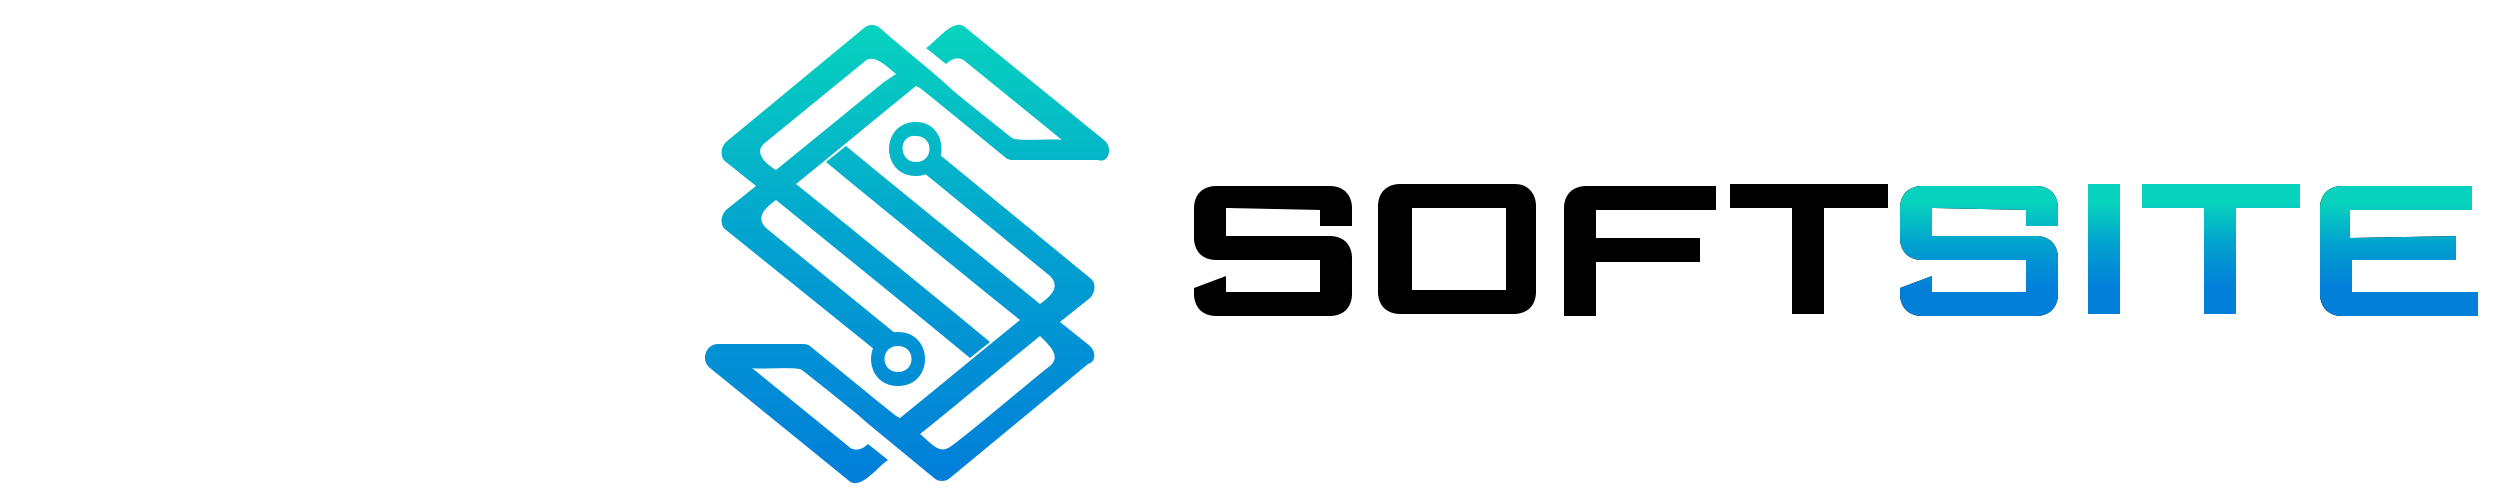
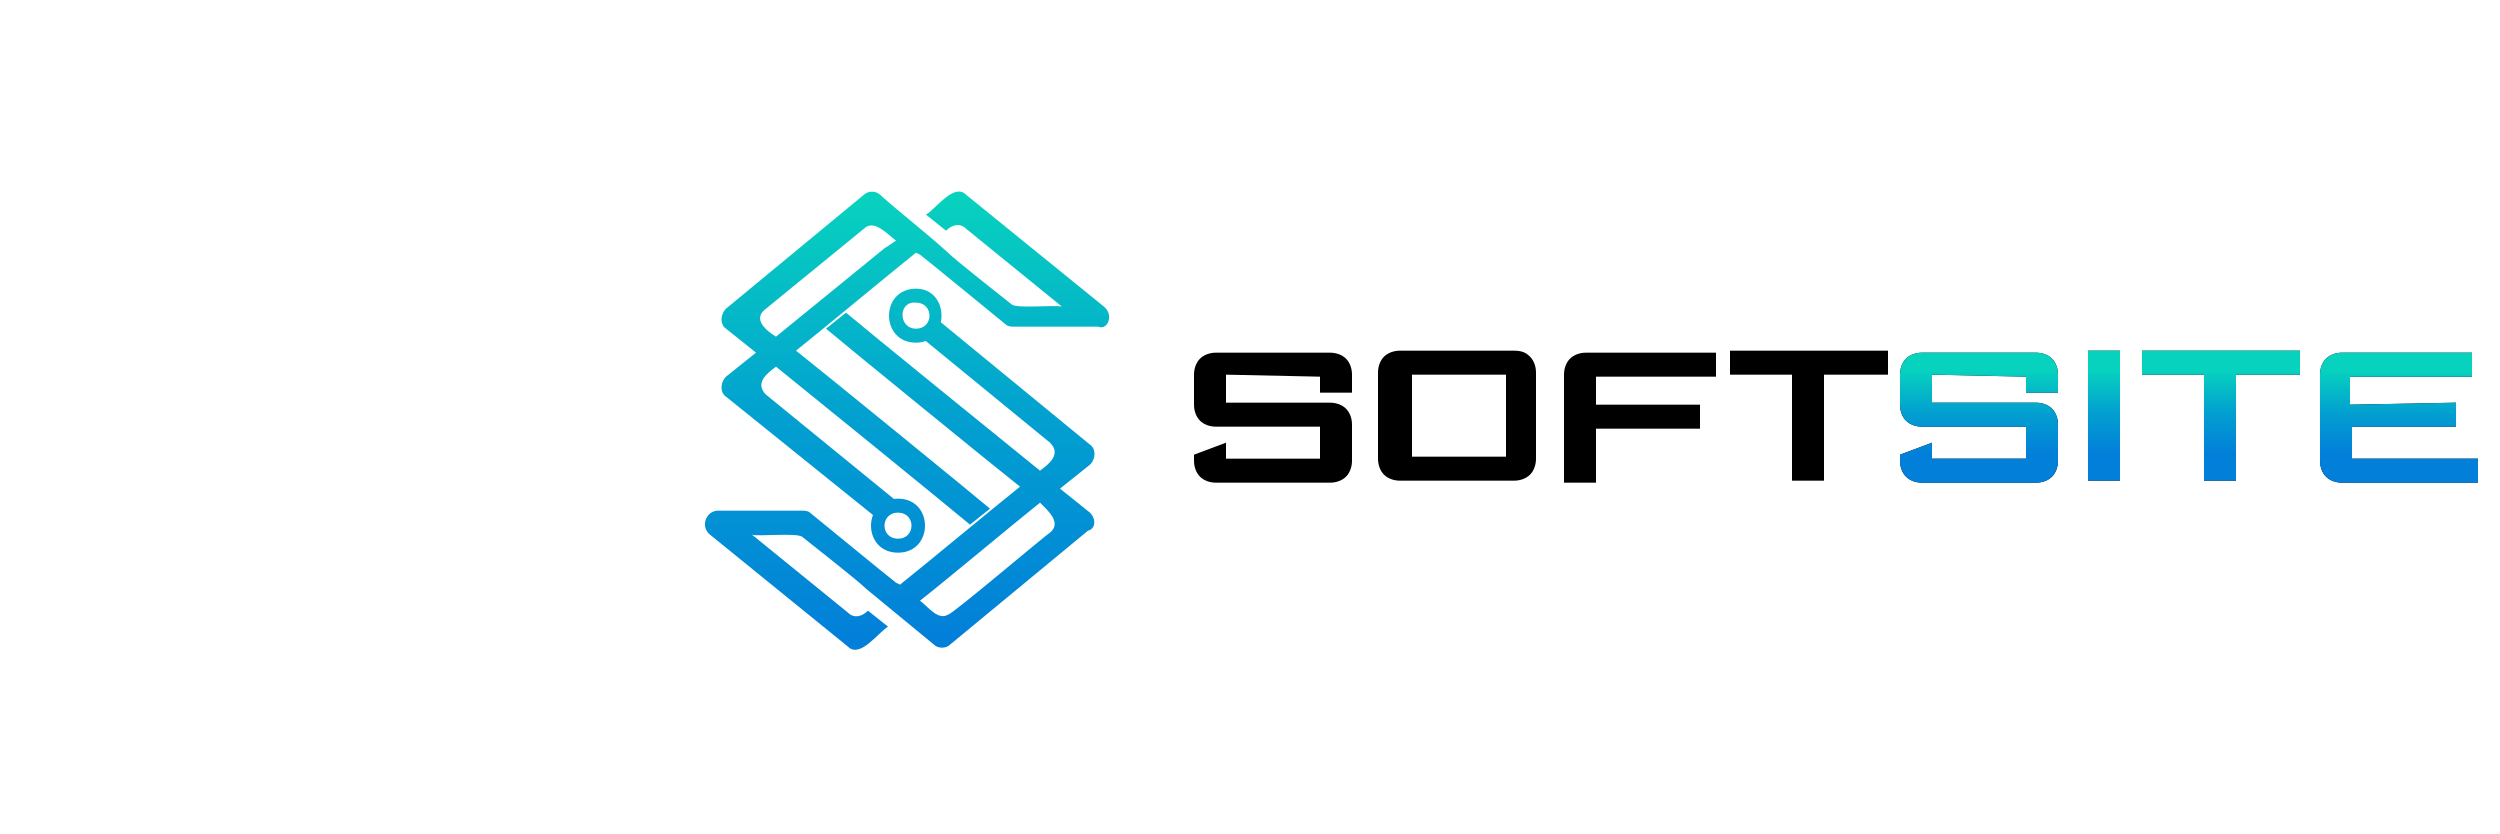
- <svg xmlns="http://www.w3.org/2000/svg" version="1.1" id="Layer_1" width="500" height="100" x="0px" y="0px" viewBox="0 0 125 25" xml:space="preserve">
+ <svg xmlns="http://www.w3.org/2000/svg" version="1.1" id="Layer_1" width="300" height="100" x="0px" y="0px" viewBox="0 0 125 25" xml:space="preserve">
  <style type="text/css">
	.st0{display:none;fill:#17161A;}
	.st1{display:none;fill:#02A0D0;}
	.st2{fill:#000000;}
	.st3{fill:url(#SVGID_1_);}
	.st4{fill:url(#SVGID_2_);}
	.st5{fill:url(#SVGID_3_);}
	.st6{fill:url(#SVGID_4_);}
	.st7{fill:url(#SVGID_5_);}
	.st8{fill:url(#SVGID_6_);}
	.st9{fill:url(#SVGID_7_);}
	.st10{fill:url(#SVGID_8_);}
</style>
  <path class="st0" d="M39.9,23c-1.6,0-2.9-0.3-4.1-1c-1.2-0.6-2.1-1.6-2.7-2.7c-0.6-1.2-1-2.6-1-4.1V9.8c0-1.5,0.3-2.9,1-4.1  c0.7-1.2,1.6-2.1,2.8-2.8C37,2.3,38.4,2,40,2h3.2c1.5,0,2.9,0.3,4,0.9c1.2,0.6,2.1,1.5,2.7,2.6c0.6,1.1,1,2.4,1,3.9h-4.1  c0-1.2-0.3-2.1-1-2.8c-0.6-0.7-1.5-1.1-2.6-1.1H40c-1.1,0-2.1,0.4-2.7,1.2c-0.7,0.8-1,1.9-1,3.2v5c0,1.3,0.3,2.4,1,3.2  c0.7,0.8,1.6,1.2,2.6,1.2h3.3c1.1,0,1.9-0.4,2.6-1.2c0.7-0.8,1-1.9,1-3.2h4.1c0,1.6-0.3,3-1,4.2c-0.6,1.2-1.6,2.1-2.7,2.8  c-1.2,0.6-2.5,1-4.1,1H39.9z" />
  <path class="st0" d="M53.5,7.9h4v1.9c0.4-0.6,1-1.1,1.7-1.4c0.8-0.4,1.6-0.6,2.4-0.6h2.2v3.6h-2.2c-1.1,0-2,0.3-2.8,1  c-0.7,0.6-1.1,1.5-1.1,2.5V23h-4.3V7.9z" />
  <path class="st0" d="M73,23c-1.3,0-2.4-0.2-3.4-0.7c-1-0.5-1.7-1.1-2.3-1.9c-0.6-0.8-0.8-1.8-0.8-2.9v-3.8c0-1.2,0.3-2.2,0.8-3.1  c0.6-0.9,1.3-1.6,2.3-2.1c1-0.5,2.1-0.7,3.4-0.7h2.5c2,0,3.5,0.5,4.7,1.6c1.2,1.1,1.8,2.5,1.8,4.2v3.1H70.6v0.7  c0,0.6,0.2,1.2,0.6,1.6c0.4,0.4,1,0.6,1.7,0.6h2.4c0.7,0,1.3-0.1,1.7-0.4c0.4-0.3,0.7-0.7,0.7-1.2h4.1c0,1-0.3,1.8-0.8,2.6  s-1.3,1.4-2.3,1.8c-1,0.4-2.1,0.6-3.4,0.6H73z M77.8,13.9v-0.2c0-0.8-0.2-1.4-0.6-1.8c-0.4-0.5-1-0.7-1.7-0.7H73  c-0.7,0-1.3,0.2-1.8,0.7c-0.4,0.5-0.7,1.1-0.7,1.9v0.1H77.8z" />
  <path class="st0" d="M89.7,23c-1.6,0-2.8-0.4-3.8-1.1c-1-0.8-1.4-1.8-1.4-3v-1.1c0-1.2,0.5-2.2,1.5-3c1-0.8,2.3-1.1,3.9-1.1h1.8  c0.5,0,1.1,0.1,1.7,0.2c0.6,0.1,1.1,0.3,1.6,0.6v-1.5c0-0.5-0.2-0.9-0.5-1.2c-0.3-0.3-0.7-0.5-1.3-0.5h-2.6c-0.6,0-1,0.1-1.3,0.4  c-0.3,0.3-0.5,0.6-0.5,1h-3.9c0-1.4,0.5-2.6,1.6-3.4c1.1-0.9,2.5-1.3,4.2-1.3h2.6c1.8,0,3.2,0.5,4.2,1.4c1.1,0.9,1.6,2.1,1.6,3.6  v9.9h-3.8V21c-0.5,0.6-1.1,1.1-1.8,1.5c-0.7,0.4-1.4,0.5-2.1,0.5H89.7z M91.9,19.9c0.7,0,1.4-0.2,2-0.6c0.6-0.4,1-0.9,1.3-1.5v-0.5  c-0.3-0.2-0.8-0.4-1.3-0.6c-0.6-0.1-1.2-0.2-1.8-0.2h-1.9c-0.5,0-0.9,0.1-1.2,0.4c-0.3,0.2-0.4,0.5-0.4,0.9v0.8  c0,0.4,0.2,0.7,0.5,0.9c0.3,0.2,0.8,0.4,1.3,0.4H91.9z" />
  <path class="st1" d="M107.8,23c-1.8,0-3.3-0.5-4.4-1.4c-1.1-0.9-1.7-2.2-1.7-3.7h4c0,0.5,0.2,1,0.5,1.3c0.4,0.3,0.9,0.5,1.5,0.5h2.7  c1.2,0,1.8-0.3,1.8-1v-0.5c0-0.2-0.1-0.4-0.3-0.5c-0.2-0.2-0.5-0.3-0.8-0.4l-5.2-0.9c-1.2-0.2-2.2-0.6-2.9-1.3  c-0.7-0.7-1.1-1.4-1.1-2.3v-1c0-1.3,0.5-2.2,1.6-2.9c1.1-0.7,2.5-1.1,4.4-1.1h2.3c1.7,0,3,0.4,4.1,1.3c1,0.9,1.6,2,1.6,3.4h-4  c0-0.4-0.1-0.8-0.5-1c-0.3-0.3-0.7-0.4-1.1-0.4H108c-1.3,0-2,0.3-2,0.9v0.5c0,0.2,0.1,0.4,0.2,0.6c0.2,0.1,0.4,0.2,0.8,0.3l5.5,1  c1.1,0.2,2.1,0.6,2.8,1.3c0.7,0.6,1.1,1.3,1.1,2.1v1.1c0,1.3-0.5,2.3-1.6,3c-1.1,0.7-2.5,1.1-4.3,1.1H107.8z" />
  <path class="st0" d="M125.7,23c-1.3,0-2.5-0.2-3.5-0.7c-1-0.5-1.8-1.2-2.4-2.1c-0.5-0.9-0.8-1.9-0.8-3.1v-3.4c0-1.2,0.3-2.2,0.9-3.1  c0.6-0.9,1.4-1.6,2.4-2.1c1-0.5,2.2-0.7,3.5-0.7h2.8c1.3,0,2.5,0.2,3.5,0.7c1,0.5,1.8,1.2,2.4,2.1c0.6,0.9,0.9,1.9,0.9,3.1v3.4  c0,1.2-0.3,2.2-0.9,3.1c-0.6,0.9-1.4,1.6-2.4,2.1c-1,0.5-2.2,0.7-3.5,0.7H125.7z M128.5,19.6c0.8,0,1.4-0.2,1.9-0.7  c0.5-0.5,0.7-1.2,0.7-2V14c0-0.8-0.2-1.4-0.7-1.9c-0.5-0.5-1.1-0.8-1.8-0.8h-2.7c-0.8,0-1.4,0.3-1.8,0.8c-0.5,0.5-0.7,1.1-0.7,1.9  v2.8c0,0.8,0.2,1.5,0.7,2c0.5,0.5,1.1,0.7,1.8,0.7H128.5z" />
  <path class="st0" d="M140.4,11.6h-2.5V8.1h2.5v-1c0-1.6,0.5-2.9,1.5-3.8c1-0.9,2.4-1.4,4.2-1.4h2.1v3.5h-2c-0.6,0-1.1,0.1-1.4,0.4  c-0.3,0.3-0.4,0.7-0.4,1.3v0.9h3.5v3.5h-3.5V23h-4V11.6z" />
  <path class="st0" d="M159,23c-1.9,0-3.2-0.4-4.1-1.2c-0.9-0.8-1.3-2-1.3-3.7v-6.5h-2.8V8.2h2.9V3.7h4.2v4.5h4.1v3.4h-4.1v6.3  c0,0.6,0.1,1,0.3,1.2c0.2,0.3,0.6,0.4,1.1,0.4h2.7V23H159z" />
  <path class="st1" d="M7.7,1.6C7.2,2.5,6.6,3.6,6.4,4L6,4.8l0.4,0.8C6.7,6.3,6.8,6.4,7,6.2C7.1,6,8,4.6,8.9,3l1.7-3H9.6H8.7L7.7,1.6z  " />
  <path class="st1" d="M9.5,3.7L7.4,7.3l0.4,0.8C8,8.5,8.2,8.9,8.3,8.9c0.1,0,4.8-8.2,5-8.7C13.3,0.1,13,0,12.4,0h-0.9L9.5,3.7z" />
  <path class="st1" d="M13.7,1.2c-1.9,3.4-4.5,8-4.7,8.3C8.8,9.9,8.9,10,9.3,10.8c0.3,0.6,0.5,0.7,0.6,0.6c0.1-0.1,1.3-2.3,2.6-4.7  L15,2.2l1.2-0.1l1.2-0.1l-0.6-1L16.4,0h-1h-1L13.7,1.2z" />
  <path class="st1" d="M3.3,3.7L2.8,4.5l2.8,4.9l2.8,4.9h0.9c0.9,0,0.9,0,0.7-0.4c-0.1-0.2-1.3-2.3-2.6-4.6L5,5l0.5-1  c0.3-0.5,0.5-1,0.5-1.1c0-0.1-0.5-0.1-1.2-0.1H3.7L3.3,3.7z" />
  <path class="st1" d="M15.6,3c-0.2,0.3-0.7,1.3-0.7,1.5c0,0.1,1.6,0.1,3.6,0.1c2,0,3.6-0.1,3.6-0.1c0-0.1-0.2-0.5-0.4-0.9l-0.5-0.8  h-2.7C16.5,2.8,15.8,2.9,15.6,3z" />
  <path class="st1" d="M2.1,5.7C2,5.8,1.8,6.2,1.7,6.5L1.4,7.1l2,3.6l2,3.6l0.9,0c0.5,0,0.9,0,0.9-0.1c0-0.1-4.9-8.8-4.9-8.8  C2.3,5.5,2.2,5.6,2.1,5.7z" />
  <path class="st1" d="M13.8,6.2L13.4,7l4.9,0.1c2.7,0,5,0,5,0c0.1,0-0.1-0.4-0.3-0.8l-0.3-0.7h-4.2h-4.2L13.8,6.2z" />
  <path class="st1" d="M0.5,8.7C0.2,9.1,0,9.5,0,9.6c0,0.1,0.6,1.2,1.3,2.5l1.3,2.3h0.9h1l-0.4-0.8c-0.2-0.4-1-1.8-1.8-3.2L0.9,7.9  L0.5,8.7z" />
  <path class="st1" d="M12.4,8.7c-0.2,0.4-0.4,0.8-0.3,0.9c0,0.1,2.4,0.1,5.3,0.1h5.2l0.5,1c0.3,0.5,0.6,1,0.7,0.9  c0.1,0,0.4-0.5,0.7-1l0.5-1l-0.5-0.8L24,8h-5.6h-5.6L12.4,8.7z" />
  <path class="st1" d="M14.7,10.7c0,0.1,1.1,2.1,2.4,4.4c1.4,2.4,2.5,4.5,2.5,4.7c0.1,0.2-0.1,0.8-0.5,1.3l-0.5,1h1.2h1.2l0.4-0.7  c0.3-0.4,0.4-0.8,0.4-1c0-0.1-1.3-2.4-2.7-5l-2.7-4.8l-0.9,0C15.1,10.6,14.7,10.7,14.7,10.7z" />
  <path class="st1" d="M18.1,11.7c3.2,5.7,4.4,7.8,4.5,7.8c0.1,0,0.3-0.4,0.6-0.7l0.4-0.7l-1.3-2.2c-0.7-1.2-1.6-2.9-2.1-3.7l-0.8-1.5  h-1h-0.9L18.1,11.7z" />
  <path class="st1" d="M20.4,10.7c0,0.1,3.5,6.3,3.6,6.3c0,0,0.3-0.4,0.5-0.8l0.5-0.8L23.6,13l-1.4-2.4l-0.9,0  C20.9,10.6,20.4,10.7,20.4,10.7z" />
  <path class="st1" d="M0.5,14.2c-0.3,0.5-0.5,1-0.5,1.1c0,0.1,0.2,0.5,0.4,0.9L0.8,17h5.7h5.7l0.3-0.7c0.2-0.4,0.3-0.7,0.3-0.8  c0-0.1-2.3-0.1-5.2-0.1H2.4l-0.5-0.8C1.1,13.1,1.1,13.1,0.5,14.2z" />
  <path class="st1" d="M12.4,18.2l-2.6,4.6H8.6c-0.7,0-1.2,0.1-1.2,0.1C7.4,23,7.7,23.5,8,24l0.5,1h1h1l2.8-4.9l2.8-4.9l-0.4-0.7  c-0.2-0.4-0.5-0.7-0.5-0.7C15.1,13.7,13.8,15.7,12.4,18.2z" />
  <path class="st1" d="M14.1,20.4c-1.4,2.4-2.4,4.4-2.4,4.4c0,0.1,0.4,0.1,0.9,0.1c0.9,0,0.9,0,1.3-0.7c0.2-0.4,1.1-2,2-3.6l1.7-3  L17.2,17c-0.2-0.4-0.4-0.7-0.5-0.8C16.6,16.2,15.4,18.1,14.1,20.4z" />
  <path class="st1" d="M1.4,18c0,0.2,0.8,1.4,1,1.6c0.1,0.1,2,0.1,4.2,0.1h4l0.5-0.8c0.2-0.4,0.4-0.8,0.4-0.9c0-0.1-2.3-0.1-5-0.1  C3.7,17.9,1.4,17.9,1.4,18z" />
  <path class="st1" d="M16.4,21.3c-0.8,1.4-1.6,2.8-1.7,3.1L14.3,25l1-0.1l1-0.1l1.3-2.3l1.3-2.3l-0.3-0.8c-0.2-0.4-0.4-0.7-0.5-0.7  C17.9,18.8,17.2,19.9,16.4,21.3z" />
  <path class="st1" d="M2.9,20.6c0,0.1,0.2,0.5,0.4,0.9l0.4,0.7h2.7h2.7l0.4-0.7c0.2-0.4,0.4-0.8,0.3-0.9C9.8,20.3,2.9,20.3,2.9,20.6z  " />
  <g>
    <g>
      <g>
        <path class="st2" d="M61.3,10.4v1.4h5.2c0.3,0,0.6,0.1,0.8,0.3c0.2,0.2,0.3,0.5,0.3,0.8v1.8c0,0.3-0.1,0.6-0.3,0.8     c-0.2,0.2-0.5,0.3-0.8,0.3h-5.7c-0.3,0-0.6-0.1-0.8-0.3c-0.2-0.2-0.3-0.5-0.3-0.8v-0.3l1.6-0.6v0.8H66v-1.6h-5.2     c-0.3,0-0.6-0.1-0.8-0.3c-0.2-0.2-0.3-0.5-0.3-0.8v-1.5c0-0.3,0.1-0.6,0.3-0.8c0.2-0.2,0.5-0.3,0.8-0.3h5.7     c0.3,0,0.6,0.1,0.8,0.3s0.3,0.5,0.3,0.8v0.9H66v-0.8L61.3,10.4L61.3,10.4z" />
        <path class="st2" d="M76.5,9.5c0.2,0.2,0.3,0.5,0.3,0.8v4.3c0,0.3-0.1,0.6-0.3,0.8c-0.2,0.2-0.5,0.3-0.8,0.3h-5.7     c-0.3,0-0.6-0.1-0.8-0.3c-0.2-0.2-0.3-0.5-0.3-0.8v-4.3c0-0.3,0.1-0.6,0.3-0.8s0.5-0.3,0.8-0.3h5.7C76.1,9.2,76.3,9.3,76.5,9.5z      M75.3,14.5v-4.1h-4.7v4.1H75.3z" />
        <path class="st2" d="M79.8,10.4v1.5h5.2v1.2h-5.2v2.7h-1.6v-5.4c0-0.3,0.1-0.6,0.3-0.8s0.5-0.3,0.8-0.3h6.5v1.2H79.8z" />
        <path class="st2" d="M94.4,10.4h-3.2v5.3h-1.6v-5.3h-3.1V9.2h7.9V10.4z" />
      </g>
    </g>
    <g>
      <linearGradient id="SVGID_1_" gradientUnits="userSpaceOnUse" x1="44.971" y1="24.499" x2="44.971" y2="2.269" gradientTransform="matrix(1 0 0 -1 0 26)">
        <stop offset="0" style="stop-color:#07D2BE" />
        <stop offset="0.5" style="stop-color:#02A0D0" />
        <stop offset="1" style="stop-color:#027FD9" />
      </linearGradient>
      <path class="st3" d="M54.5,17.3l-1.5-1.2l1.5-1.2c0.3-0.3,0.3-0.8,0-1l-7.8-6.4l-0.1,0.6l-0.3,0.1l0,0l0,0l-0.4,0.2l6.6,5.4    c0.6,0.6-0.1,1.1-0.5,1.4c-1-0.8-9-7.3-9.7-7.9l-1,0.8c0.7,0.6,8.8,7.2,9.7,7.9c-1.5,1.2-4.5,3.7-6,4.9c0,0-0.2-0.1-0.2-0.1h0    c-0.4-0.3-3.8-3.1-4.3-3.5c-0.1-0.1-0.3-0.1-0.4-0.1l-4.2,0c-0.6,0-0.9,0.8-0.4,1.2l6.9,5.6c0.6,0.6,1.5-0.7,2-1l-1-0.8    c-0.3,0.3-0.7,0.4-1,0.1l-4.8-3.9c0.3,0.1,2.2-0.1,2.5,0.1c0.5,0.4,2.8,2.2,3.2,2.6h0c1.1,0.9,2.3,1.9,3.4,2.8    c0.2,0.2,0.6,0.2,0.8,0l6.9-5.7C54.8,18.1,54.8,17.6,54.5,17.3z M52.5,18.3c-0.2,0.1-4.9,4.1-5.1,4.1c-0.5,0.3-1-0.4-1.4-0.7    c1.4-1.1,4.5-3.7,6-4.9C52.4,17.2,53.1,17.8,52.5,18.3z" />
      <linearGradient id="SVGID_2_" gradientUnits="userSpaceOnUse" x1="45.762" y1="24.499" x2="45.762" y2="2.269" gradientTransform="matrix(1 0 0 -1 0 26)">
        <stop offset="0" style="stop-color:#07D2BE" />
        <stop offset="0.5" style="stop-color:#02A0D0" />
        <stop offset="1" style="stop-color:#027FD9" />
      </linearGradient>
      <path class="st4" d="M45.8,6.8c0.9,0,0.9,1.3,0,1.3C44.9,8.1,44.9,6.7,45.8,6.8 M45.8,6.1c-1.8,0-1.8,2.7,0,2.7    C47.5,8.8,47.5,6.1,45.8,6.1L45.8,6.1z" />
      <linearGradient id="SVGID_3_" gradientUnits="userSpaceOnUse" x1="45.703" y1="24.499" x2="45.703" y2="2.269" gradientTransform="matrix(1 0 0 -1 0 26)">
        <stop offset="0" style="stop-color:#07D2BE" />
        <stop offset="0.5" style="stop-color:#02A0D0" />
        <stop offset="1" style="stop-color:#027FD9" />
      </linearGradient>
      <path class="st5" d="M55.2,7l-6.9-5.6c-0.6-0.6-1.5,0.7-2,1l1,0.8c0.3-0.3,0.7-0.4,1-0.1l4.8,3.9c-0.3-0.1-2.2,0.1-2.5-0.1    c-0.5-0.4-2.8-2.2-3.2-2.6h0C46.3,3.3,45,2.3,44,1.4c-0.2-0.2-0.6-0.2-0.8,0l-6.9,5.7c-0.3,0.3-0.3,0.8,0,1l1.5,1.2l-1.5,1.2    c-0.3,0.3-0.3,0.8,0,1l7.7,6.2l0.8-1l-6.5-5.3c-0.6-0.6,0.1-1.1,0.5-1.4c1,0.8,9,7.3,9.7,7.9l1-0.8c-0.7-0.6-8.8-7.2-9.7-7.9    c1.5-1.2,4.5-3.7,6-4.9c0,0,0.2,0.1,0.2,0.1h0c0.4,0.3,3.8,3.1,4.3,3.5c0.1,0.1,0.3,0.1,0.4,0.1l4.2,0C55.4,8.2,55.7,7.4,55.2,7z     M44.2,4.1c-1.1,0.9-4.3,3.5-5.4,4.4c-0.5-0.3-1.2-0.9-0.5-1.4l4.9-4c0.5-0.5,1.2,0.3,1.6,0.6L44.2,4.1z" />
      <linearGradient id="SVGID_4_" gradientUnits="userSpaceOnUse" x1="44.913" y1="24.499" x2="44.913" y2="2.269" gradientTransform="matrix(1 0 0 -1 0 26)">
        <stop offset="0" style="stop-color:#07D2BE" />
        <stop offset="0.5" style="stop-color:#02A0D0" />
        <stop offset="1" style="stop-color:#027FD9" />
      </linearGradient>
      <path class="st6" d="M44.9,17.3c0.9,0,0.9,1.3,0,1.3C44,18.6,44,17.3,44.9,17.3 M44.9,16.6c-1.8,0-1.8,2.7,0,2.7    C46.7,19.3,46.7,16.6,44.9,16.6L44.9,16.6z" />
    </g>
    <g>
      <g>
        <path d="M96.6,10.4v1.4h5.2c0.3,0,0.6,0.1,0.8,0.3c0.2,0.2,0.3,0.5,0.3,0.8v1.8c0,0.3-0.1,0.6-0.3,0.8c-0.2,0.2-0.5,0.3-0.8,0.3     h-5.7c-0.3,0-0.6-0.1-0.8-0.3c-0.2-0.2-0.3-0.5-0.3-0.8v-0.3l1.6-0.6v0.8h4.7v-1.6h-5.2c-0.3,0-0.6-0.1-0.8-0.3     c-0.2-0.2-0.3-0.5-0.3-0.8v-1.5c0-0.3,0.1-0.6,0.3-0.8c0.2-0.2,0.5-0.3,0.8-0.3h5.7c0.3,0,0.6,0.1,0.8,0.3     c0.2,0.2,0.3,0.5,0.3,0.8v0.9h-1.6v-0.8L96.6,10.4L96.6,10.4z" />
        <path d="M106,15.7h-1.6V9.2h1.6V15.7z" />
        <path d="M115,10.4h-3.2v5.3h-1.6v-5.3h-3.1V9.2h7.9L115,10.4L115,10.4z" />
        <path d="M122.8,11.8v1.2h-5.2v1.6h6.3v1.2h-6.8c-0.3,0-0.6-0.1-0.8-0.3c-0.2-0.2-0.3-0.5-0.3-0.8v-4.3c0-0.3,0.1-0.6,0.3-0.8     c0.2-0.2,0.5-0.3,0.8-0.3h6.5v1.2h-6.1v1.4L122.8,11.8L122.8,11.8z" />
      </g>
      <g>
        <linearGradient id="SVGID_5_" gradientUnits="userSpaceOnUse" x1="98.952" y1="15.818" x2="98.952" y2="11.617" gradientTransform="matrix(1 0 0 -1 0 26)">
          <stop offset="0" style="stop-color:#07D2BE" />
          <stop offset="0.5" style="stop-color:#02A0D0" />
          <stop offset="1" style="stop-color:#027FD9" />
        </linearGradient>
        <path class="st7" d="M96.6,10.4v1.4h5.2c0.3,0,0.6,0.1,0.8,0.3c0.2,0.2,0.3,0.5,0.3,0.8v1.8c0,0.3-0.1,0.6-0.3,0.8     c-0.2,0.2-0.5,0.3-0.8,0.3h-5.7c-0.3,0-0.6-0.1-0.8-0.3c-0.2-0.2-0.3-0.5-0.3-0.8v-0.3l1.6-0.6v0.8h4.7v-1.6h-5.2     c-0.3,0-0.6-0.1-0.8-0.3c-0.2-0.2-0.3-0.5-0.3-0.8v-1.5c0-0.3,0.1-0.6,0.3-0.8c0.2-0.2,0.5-0.3,0.8-0.3h5.7     c0.3,0,0.6,0.1,0.8,0.3c0.2,0.2,0.3,0.5,0.3,0.8v0.9h-1.6v-0.8L96.6,10.4L96.6,10.4z" />
        <linearGradient id="SVGID_6_" gradientUnits="userSpaceOnUse" x1="105.224" y1="15.818" x2="105.224" y2="11.617" gradientTransform="matrix(1 0 0 -1 0 26)">
          <stop offset="0" style="stop-color:#07D2BE" />
          <stop offset="0.5" style="stop-color:#02A0D0" />
          <stop offset="1" style="stop-color:#027FD9" />
        </linearGradient>
        <path class="st8" d="M106,15.7h-1.6V9.2h1.6V15.7z" />
        <linearGradient id="SVGID_7_" gradientUnits="userSpaceOnUse" x1="111.088" y1="15.818" x2="111.088" y2="11.617" gradientTransform="matrix(1 0 0 -1 0 26)">
          <stop offset="0" style="stop-color:#07D2BE" />
          <stop offset="0.5" style="stop-color:#02A0D0" />
          <stop offset="1" style="stop-color:#027FD9" />
        </linearGradient>
        <path class="st9" d="M115,10.4h-3.2v5.3h-1.6v-5.3h-3.1V9.2h7.9L115,10.4L115,10.4z" />
        <linearGradient id="SVGID_8_" gradientUnits="userSpaceOnUse" x1="119.964" y1="15.818" x2="119.964" y2="11.617" gradientTransform="matrix(1 0 0 -1 0 26)">
          <stop offset="0" style="stop-color:#07D2BE" />
          <stop offset="0.5" style="stop-color:#02A0D0" />
          <stop offset="1" style="stop-color:#027FD9" />
        </linearGradient>
        <path class="st10" d="M122.8,11.8v1.2h-5.2v1.6h6.3v1.2h-6.8c-0.3,0-0.6-0.1-0.8-0.3c-0.2-0.2-0.3-0.5-0.3-0.8v-4.3     c0-0.3,0.1-0.6,0.3-0.8c0.2-0.2,0.5-0.3,0.8-0.3h6.5v1.2h-6.1v1.4L122.8,11.8L122.8,11.8z" />
      </g>
    </g>
  </g>
</svg>
